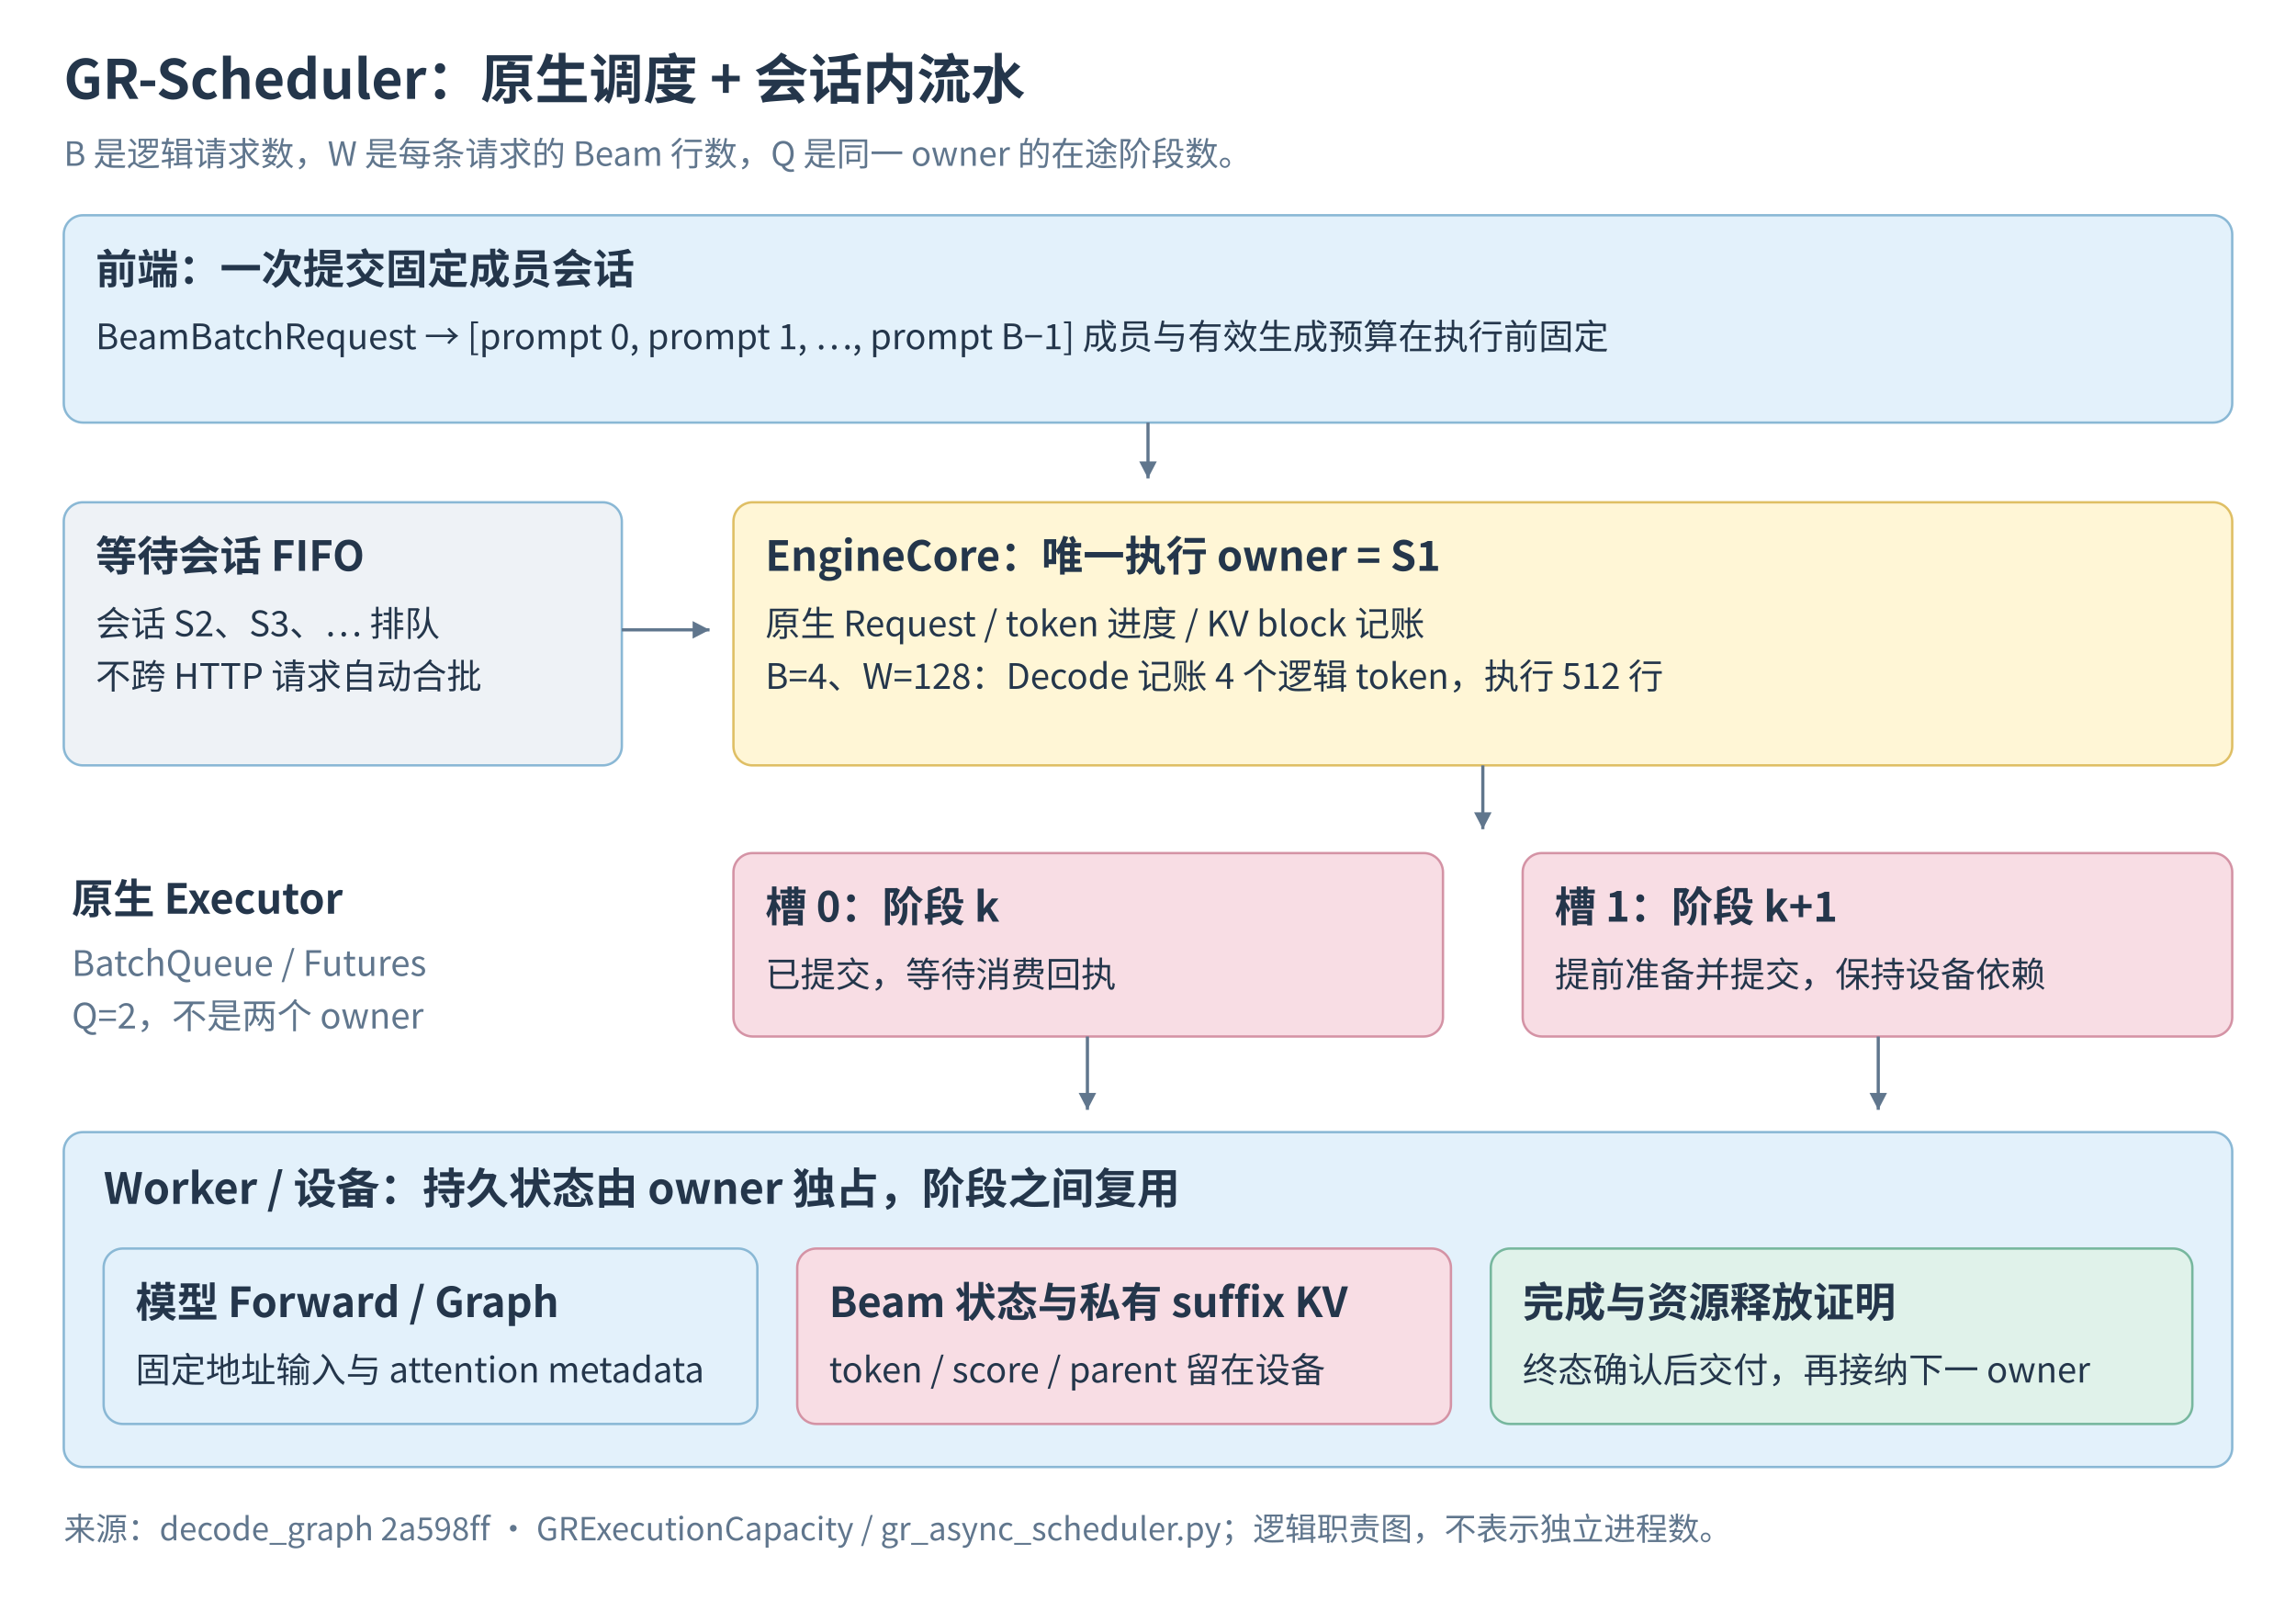
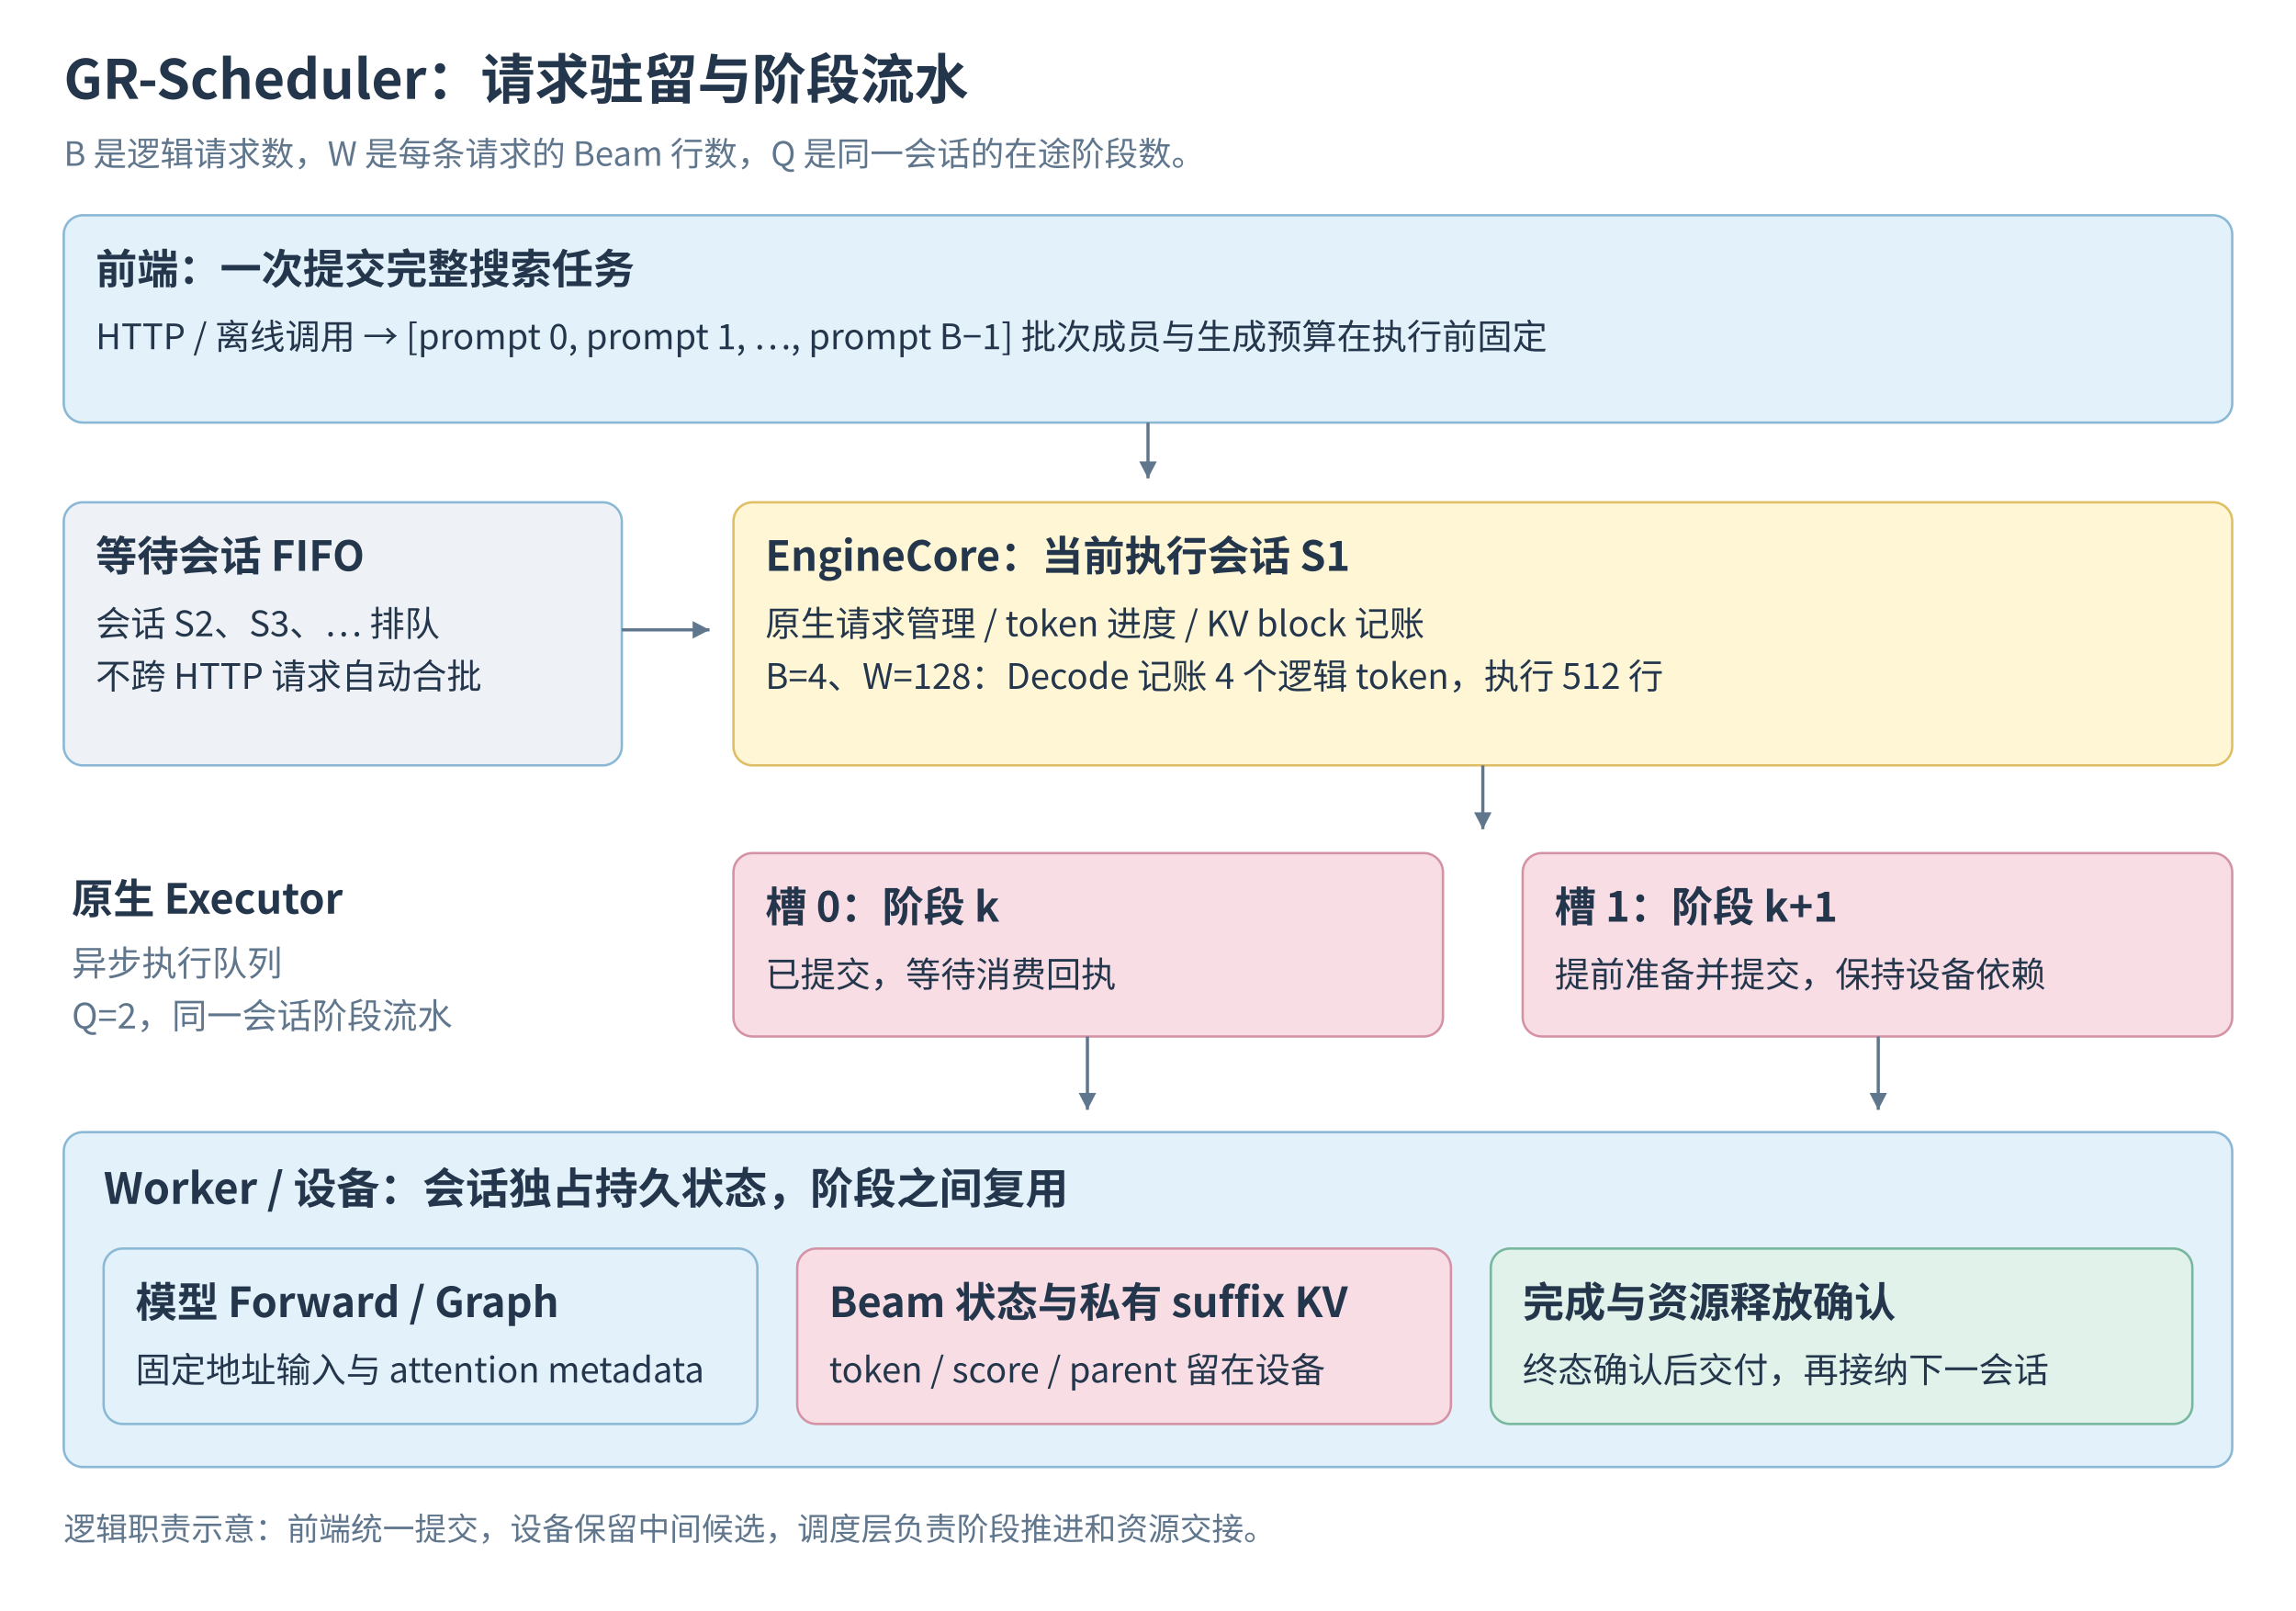
<svg xmlns="http://www.w3.org/2000/svg" width="1440" height="1010" viewBox="0 0 1440 1010" role="img" aria-labelledby="title desc">
  <style>text{font-family:"Noto Sans CJK SC","Noto Sans CJK JP","Microsoft YaHei",sans-serif}</style>
  <rect x="0" y="0" width="1440" height="1010" rx="0" fill="#FFFFFF" stroke="#FFFFFF" stroke-width="1.5" />
-   <text x="40" y="62.0" fill="#24364B" font-size="34" font-weight="700" text-anchor="start">GR-Scheduler：原生调度 + 会话内流水</text>
-   <text x="40" y="104.0" fill="#60768D" font-size="21" font-weight="400" text-anchor="start">B 是逻辑请求数，W 是每条请求的 Beam 行数，Q 是同一 owner 的在途阶段数。</text>
+   <text x="40" y="62.0" fill="#24364B" font-size="34" font-weight="700" text-anchor="start">GR-Scheduler：请求驻留与阶段流水</text>
+   <text x="40" y="104.0" fill="#60768D" font-size="21" font-weight="400" text-anchor="start">B 是逻辑请求数，W 是每条请求的 Beam 行数，Q 是同一会话的在途阶段数。</text>
  <rect x="40" y="135" width="1360" height="130" rx="12" fill="#E3F1FB" stroke="#8AB8D5" stroke-width="1.5" />
-   <text x="60" y="178.0" fill="#24364B" font-size="26" font-weight="700" text-anchor="start">前端：一次提交固定成员会话</text>
-   <text x="60" y="219.0" fill="#24364B" font-size="22" font-weight="400" text-anchor="start">BeamBatchRequest  →  [prompt 0, prompt 1, …, prompt B−1]     成员与有效生成预算在执行前固定</text>
+   <text x="60" y="178.0" fill="#24364B" font-size="26" font-weight="700" text-anchor="start">前端：一次提交完整搜索任务</text>
+   <text x="60" y="219.0" fill="#24364B" font-size="22" font-weight="400" text-anchor="start">HTTP / 离线调用  →  [prompt 0, prompt 1, …, prompt B−1]     批次成员与生成预算在执行前固定</text>
  <polyline points="720,265 720,300" fill="none" stroke="#60768D" stroke-width="2" />
  <polygon points="720.0,300.0 714.5,289.4 725.5,289.4" fill="#60768D" />
  <rect x="40" y="315" width="350" height="165" rx="12" fill="#EEF2F6" stroke="#8AB8D5" stroke-width="1.5" />
  <text x="60" y="358.0" fill="#24364B" font-size="26" font-weight="700" text-anchor="start">等待会话 FIFO</text>
  <text x="60" y="399.0" fill="#24364B" font-size="22" font-weight="400" text-anchor="start">会话 S2、S3、… 排队</text>
  <text x="60" y="432.0" fill="#24364B" font-size="22" font-weight="400" text-anchor="start">不跨 HTTP 请求自动合批</text>
  <polyline points="390,395 445,395" fill="none" stroke="#60768D" stroke-width="2" />
  <polygon points="445.0,395.0 434.4,400.5 434.4,389.5" fill="#60768D" />
  <rect x="460" y="315" width="940" height="165" rx="12" fill="#FFF6D6" stroke="#DFBF65" stroke-width="1.5" />
-   <text x="480" y="358.0" fill="#24364B" font-size="26" font-weight="700" text-anchor="start">EngineCore：唯一执行 owner = S1</text>
-   <text x="480" y="399.0" fill="#24364B" font-size="22" font-weight="400" text-anchor="start">原生 Request / token 进度 / KV block 记账</text>
+   <text x="480" y="358.0" fill="#24364B" font-size="26" font-weight="700" text-anchor="start">EngineCore：当前执行会话 S1</text>
+   <text x="480" y="399.0" fill="#24364B" font-size="22" font-weight="400" text-anchor="start">原生请求管理 / token 进度 / KV block 记账</text>
  <text x="480" y="432.0" fill="#24364B" font-size="22" font-weight="400" text-anchor="start">B=4、W=128：Decode 记账 4 个逻辑 token，执行 512 行</text>
  <polyline points="930,480 930,520" fill="none" stroke="#60768D" stroke-width="2" />
  <polygon points="930.0,520.0 924.5,509.4 935.5,509.4" fill="#60768D" />
  <text x="45" y="573.0" fill="#24364B" font-size="26" font-weight="700" text-anchor="start">原生 Executor</text>
-   <text x="45" y="612.0" fill="#60768D" font-size="22" font-weight="400" text-anchor="start">BatchQueue / Futures</text>
-   <text x="45" y="645.0" fill="#60768D" font-size="22" font-weight="400" text-anchor="start">Q=2，不是两个 owner</text>
+   <text x="45" y="612.0" fill="#60768D" font-size="22" font-weight="400" text-anchor="start">异步执行队列</text>
+   <text x="45" y="645.0" fill="#60768D" font-size="22" font-weight="400" text-anchor="start">Q=2，同一会话阶段流水</text>
  <rect x="460" y="535" width="445" height="115" rx="12" fill="#F8DDE4" stroke="#D493A5" stroke-width="1.5" />
  <text x="480" y="578.0" fill="#24364B" font-size="26" font-weight="700" text-anchor="start">槽 0：阶段 k</text>
  <text x="480" y="619.0" fill="#24364B" font-size="22" font-weight="400" text-anchor="start">已提交，等待消费回执</text>
  <rect x="955" y="535" width="445" height="115" rx="12" fill="#F8DDE4" stroke="#D493A5" stroke-width="1.5" />
  <text x="975" y="578.0" fill="#24364B" font-size="26" font-weight="700" text-anchor="start">槽 1：阶段 k+1</text>
  <text x="975" y="619.0" fill="#24364B" font-size="22" font-weight="400" text-anchor="start">提前准备并提交，保持设备依赖</text>
  <polyline points="682,650 682,696" fill="none" stroke="#60768D" stroke-width="2" />
  <polygon points="682.0,696.0 676.5,685.4 687.5,685.4" fill="#60768D" />
  <polyline points="1178,650 1178,696" fill="none" stroke="#60768D" stroke-width="2" />
  <polygon points="1178.0,696.0 1172.5,685.4 1183.5,685.4" fill="#60768D" />
  <rect x="40" y="710" width="1360" height="210" rx="12" fill="#E3F1FB" stroke="#8AB8D5" stroke-width="1.5" />
-   <text x="65" y="755.0" fill="#24364B" font-size="27" font-weight="700" text-anchor="start">Worker / 设备：持久状态由 owner 独占，阶段之间复用</text>
+   <text x="65" y="755.0" fill="#24364B" font-size="27" font-weight="700" text-anchor="start">Worker / 设备：会话独占持久状态，阶段之间复用</text>
  <rect x="65" y="783" width="410" height="110" rx="12" fill="#E3F1FB" stroke="#8AB8D5" stroke-width="1.5" />
  <text x="85" y="826.0" fill="#24364B" font-size="26" font-weight="700" text-anchor="start">模型 Forward / Graph</text>
  <text x="85" y="867.0" fill="#24364B" font-size="22" font-weight="400" text-anchor="start">固定地址输入与 attention metadata</text>
  <rect x="500" y="783" width="410" height="110" rx="12" fill="#F8DDE4" stroke="#D493A5" stroke-width="1.5" />
  <text x="520" y="826.0" fill="#24364B" font-size="26" font-weight="700" text-anchor="start">Beam 状态与私有 suffix KV</text>
  <text x="520" y="867.0" fill="#24364B" font-size="22" font-weight="400" text-anchor="start">token / score / parent 留在设备</text>
  <rect x="935" y="783" width="440" height="110" rx="12" fill="#E0F2EA" stroke="#77B79E" stroke-width="1.5" />
-   <text x="955" y="826.0" fill="#24364B" font-size="26" font-weight="700" text-anchor="start">完成与资源释放证明</text>
-   <text x="955" y="867.0" fill="#24364B" font-size="22" font-weight="400" text-anchor="start">终态确认后交付，再接纳下一 owner</text>
-   <text x="40" y="966.0" fill="#60768D" font-size="20" font-weight="400" text-anchor="start">来源：decode_graph 2a598ff · GRExecutionCapacity / gr_async_scheduler.py；逻辑职责图，不表示独立进程数。</text>
+   <text x="955" y="826.0" fill="#24364B" font-size="26" font-weight="700" text-anchor="start">完成与资源释放确认</text>
+   <text x="955" y="867.0" fill="#24364B" font-size="22" font-weight="400" text-anchor="start">终态确认后交付，再接纳下一会话</text>
+   <text x="40" y="966.0" fill="#60768D" font-size="20" font-weight="400" text-anchor="start">逻辑职责示意：前端统一提交，设备保留中间候选，调度层负责阶段推进和资源交接。</text>
</svg>
